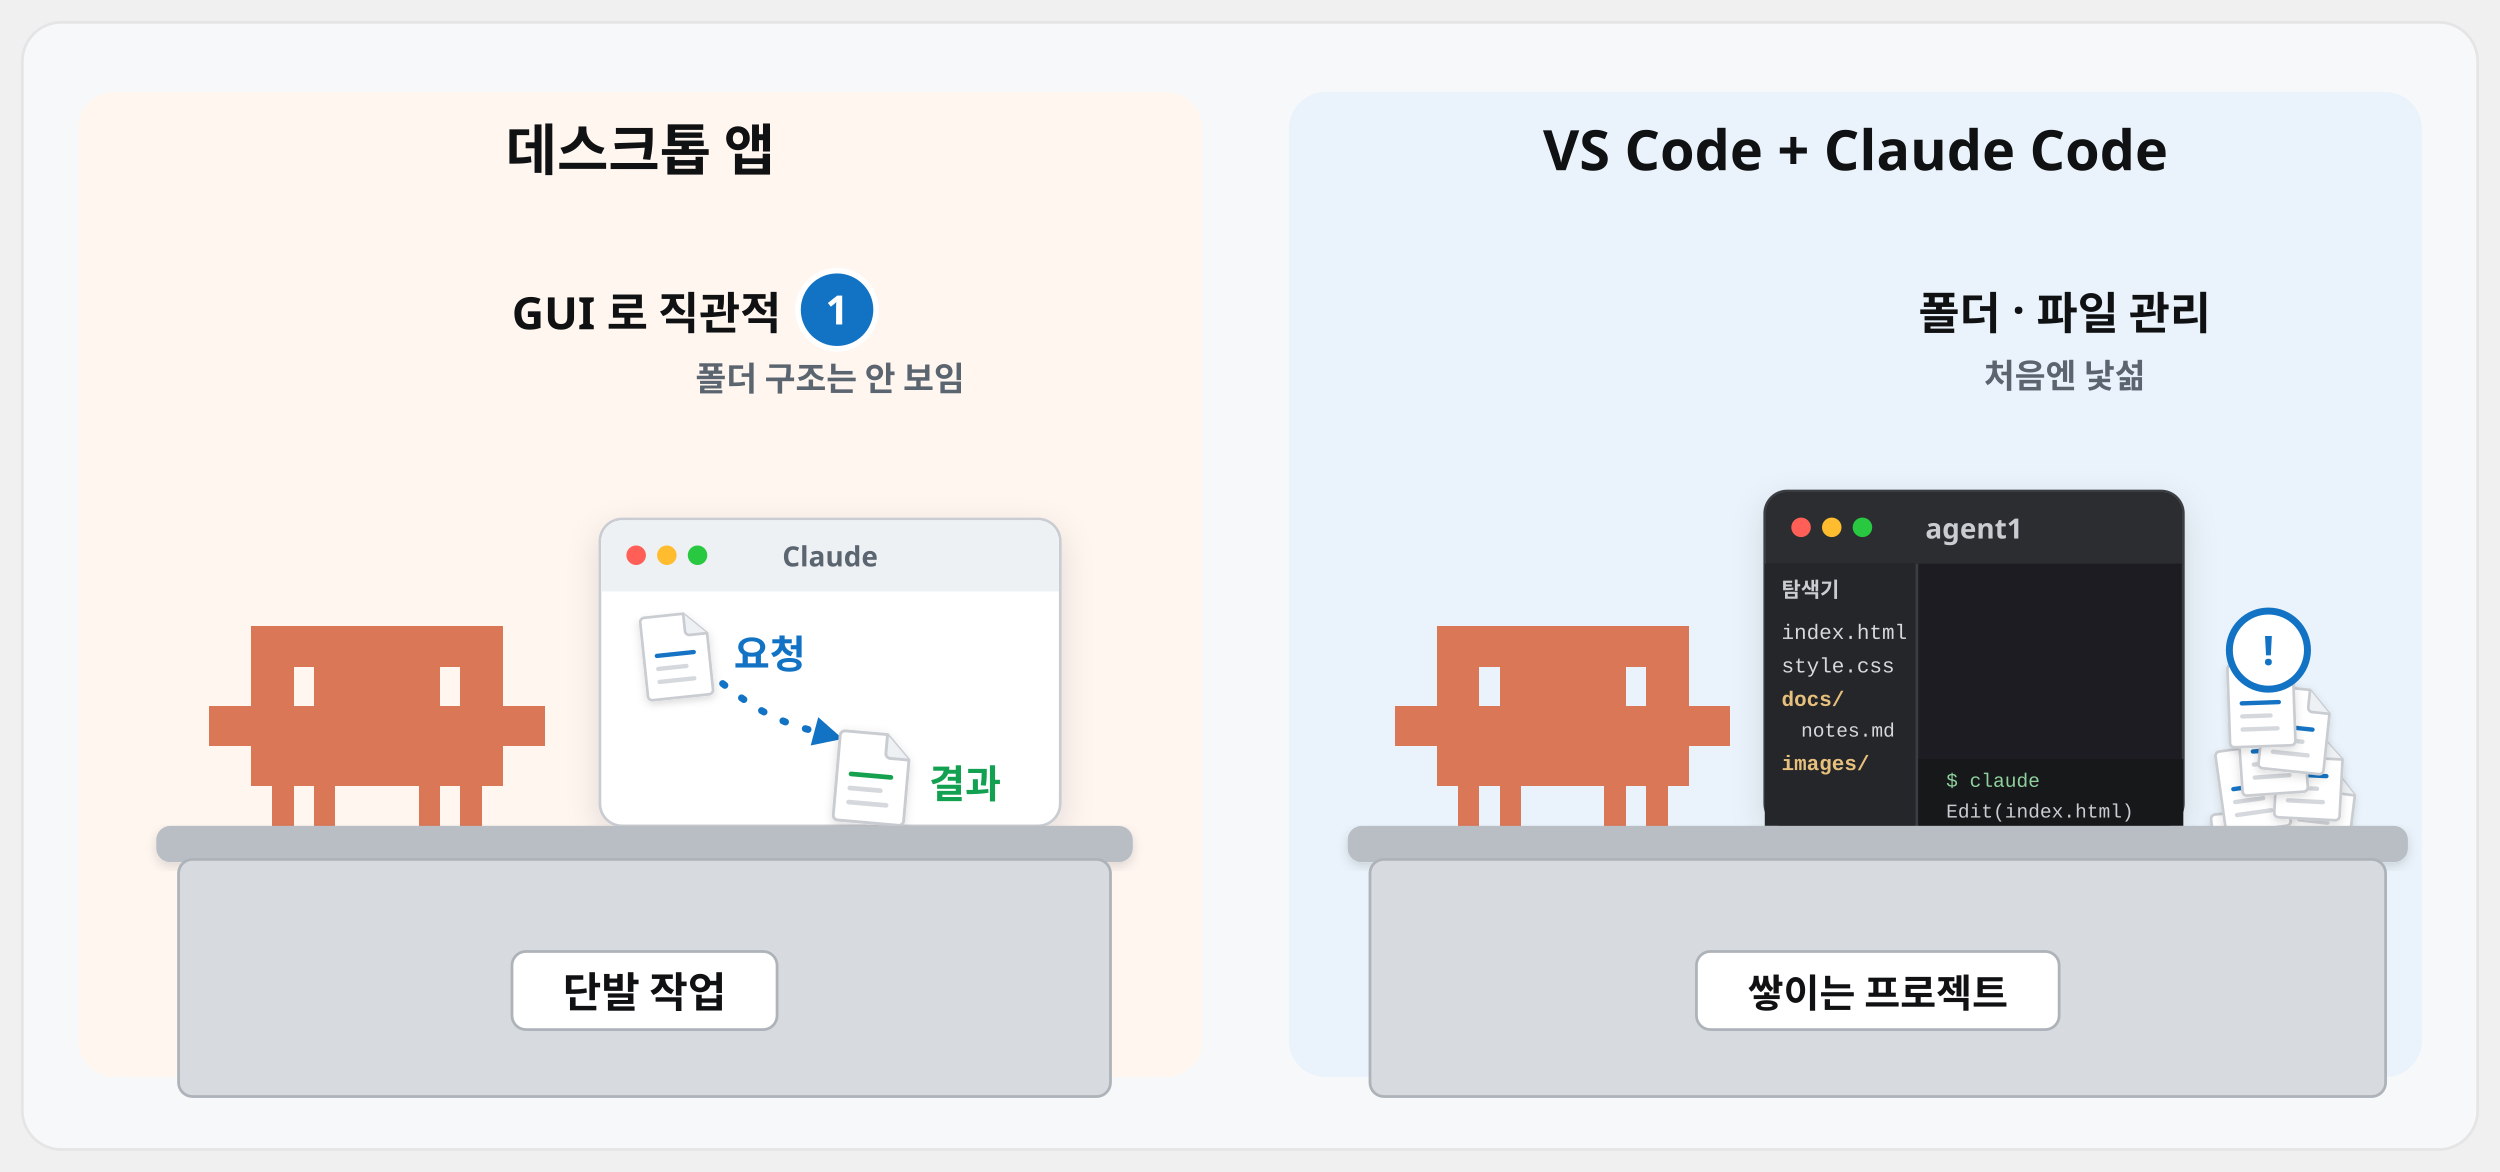
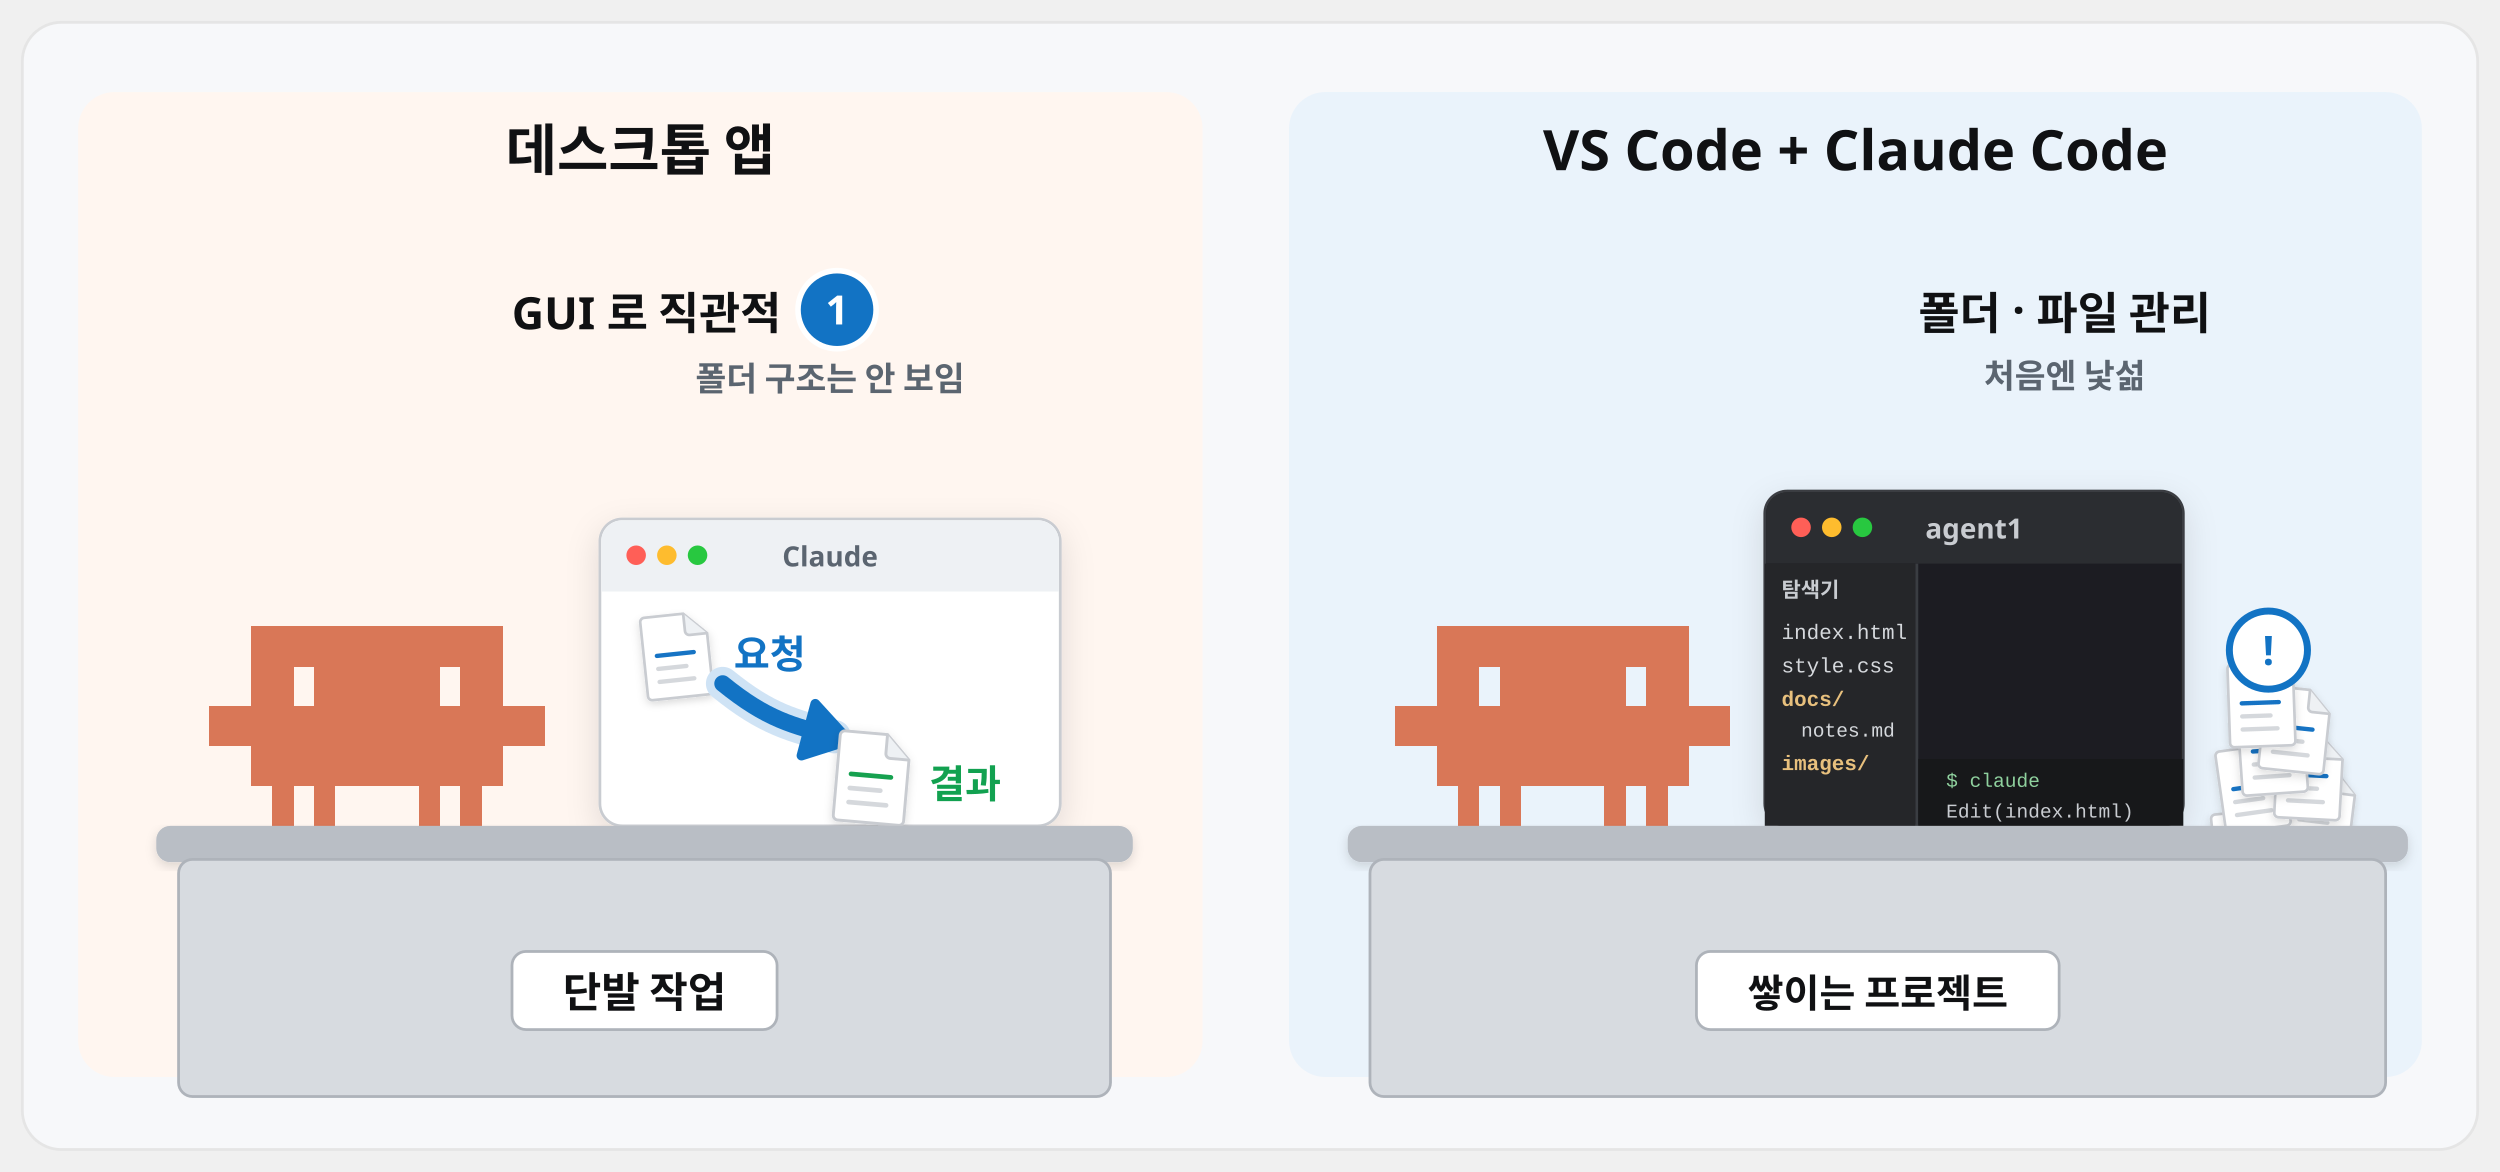
<svg xmlns="http://www.w3.org/2000/svg" viewBox="0 0 1792 840" width="1792" height="840" font-family="Pretendard, 'Pretendard Variable', 'Malgun Gothic', sans-serif">
  <defs>
    <filter id="sh" x="-15%" y="-15%" width="130%" height="140%">
      <feDropShadow dx="0" dy="8" stdDeviation="12" flood-color="#101113" flood-opacity="0.12" />
    </filter>
    <filter id="shs" x="-15%" y="-15%" width="130%" height="140%">
      <feDropShadow dx="0" dy="3" stdDeviation="4" flood-color="#101113" flood-opacity="0.14" />
    </filter>
    <marker id="ab" viewBox="0 0 10 10" refX="7" refY="5" markerWidth="4.2" markerHeight="4.2" orient="auto-start-reverse">
      <path d="M0 0L10 5L0 10z" fill="#1273c4" />
    </marker>
    <marker id="ak" viewBox="0 0 10 10" refX="7" refY="5" markerWidth="4.2" markerHeight="4.2" orient="auto-start-reverse">
      <path d="M0 0L10 5L0 10z" fill="#101113" />
    </marker>
    <marker id="ag" viewBox="0 0 10 10" refX="7" refY="5" markerWidth="4.2" markerHeight="4.2" orient="auto-start-reverse">
      <path d="M0 0L10 5L0 10z" fill="#12a150" />
    </marker>
  </defs>
  <rect x="16" y="16" width="1760" height="808" rx="28" fill="#f7f8fa" stroke="#e5e5e5" stroke-width="2" />
  <rect x="56" y="66" width="806" height="706" rx="26" fill="#fff6f0" />
  <text x="459" y="122" font-size="40" font-weight="900" fill="#101113" text-anchor="middle">데스크톱 앱</text>
  <g filter="url(#sh)">
    <rect x="430" y="372" width="330" height="220" rx="16" fill="#fff" stroke="#c9ccd1" stroke-width="2" />
  </g>
  <path d="M431 424V388a15 15 0 0 1 15-15h298a15 15 0 0 1 15 15V424z" fill="#eef1f4" />
  <circle cx="456" cy="398" r="7" fill="#ff5f57" />
  <circle cx="478" cy="398" r="7" fill="#febc2e" />
  <circle cx="500" cy="398" r="7" fill="#28c840" />
  <text x="595.0" y="406" font-size="20" font-weight="700" fill="#5b6570" text-anchor="middle">Claude</text>
  <g transform="translate(430 424)">
    <g transform="translate(30 15) rotate(-6 25.0 31.25) scale(0.78125)" filter="url(#shs)">
      <path d="M6 2h36l20 20v52a4 4 0 0 1-4 4H6a4 4 0 0 1-4-4V6a4 4 0 0 1 4-4z" fill="#fff" stroke="#c9ccd1" stroke-width="2.5" />
      <path d="M42 2v16a4 4 0 0 0 4 4h16" fill="#eef1f4" stroke="#c9ccd1" stroke-width="2.5" />
      <rect x="12" y="36" width="38" height="4" rx="2" fill="#1273c4" />
      <rect x="12" y="48" width="30" height="4" rx="2" fill="#d5d8dc" />
      <rect x="12" y="60" width="36" height="4" rx="2" fill="#d5d8dc" />
    </g>
    <text x="96" y="55" font-size="28" font-weight="800" fill="#1273c4" text-anchor="start">요청</text>
-     <path d="M88 66C120 92 138 96 168 104" fill="none" stroke="#1273c4" stroke-width="5" stroke-linecap="round" stroke-dasharray="2 15" marker-end="url(#ab)" />
+     <path d="M88 66C120 92 138 96 168 104" fill="none" stroke="#cfe3f5" stroke-width="24.0" stroke-linecap="round" stroke-linejoin="round" />
+     <path d="M88 66C120 92 138 96 168 104" fill="none" stroke="#1273c4" stroke-width="12.0" stroke-linecap="round" stroke-linejoin="round" />
+     <path d="M178.4 106.8L144.5 117.6L154.4 80.5Z" fill="#1273c4" stroke="#1273c4" stroke-width="7" stroke-linejoin="round" />
    <g transform="translate(168 100) rotate(5 27.0 33.75) scale(0.84375)" filter="url(#shs)">
      <path d="M6 2h36l20 20v52a4 4 0 0 1-4 4H6a4 4 0 0 1-4-4V6a4 4 0 0 1 4-4z" fill="#fff" stroke="#c9ccd1" stroke-width="2.5" />
      <path d="M42 2v16a4 4 0 0 0 4 4h16" fill="#eef1f4" stroke="#c9ccd1" stroke-width="2.5" />
      <rect x="12" y="36" width="38" height="4" rx="2" fill="#12a150" />
      <rect x="12" y="48" width="30" height="4" rx="2" fill="#d5d8dc" />
      <rect x="12" y="60" width="36" height="4" rx="2" fill="#d5d8dc" />
    </g>
    <text x="236" y="148" font-size="28" font-weight="800" fill="#12a150" text-anchor="start">결과</text>
  </g>
  <text x="560" y="236" font-size="32" font-weight="900" fill="#101113" text-anchor="end">GUI 로 직관적</text>
  <circle cx="600" cy="222" r="28" fill="#1273c4" stroke="#fff" stroke-width="4" />
  <text x="600" y="232.6" font-size="29" font-weight="800" fill="#fff" text-anchor="middle">1</text>
  <text x="595" y="280" font-size="24" font-weight="700" fill="#5b6570" text-anchor="middle">폴더 구조는 안 보임</text>
  <path transform="translate(150 449) scale(1.0)" d="M0 57.0h15.4v28.9h-15.4zM15 57.0h15.4v28.9h-15.4zM30 0.0h15.4v28.9h-15.4zM30 28.5h15.4v28.9h-15.4zM30 57.0h15.4v28.9h-15.4zM30 85.5h15.4v28.9h-15.4zM45 0.0h15.4v28.9h-15.4zM45 28.5h15.4v28.9h-15.4zM45 57.0h15.4v28.9h-15.4zM45 85.5h15.4v28.9h-15.4zM45 114.0h15.4v28.9h-15.4zM60 0.0h15.4v28.9h-15.4zM60 57.0h15.4v28.9h-15.4zM60 85.5h15.4v28.9h-15.4zM75 0.0h15.4v28.9h-15.4zM75 28.5h15.4v28.9h-15.4zM75 57.0h15.4v28.9h-15.4zM75 85.5h15.4v28.9h-15.4zM75 114.0h15.4v28.9h-15.4zM90 0.0h15.4v28.9h-15.4zM90 28.5h15.4v28.9h-15.4zM90 57.0h15.4v28.9h-15.4zM90 85.5h15.4v28.9h-15.4zM105 0.0h15.4v28.9h-15.4zM105 28.5h15.4v28.9h-15.4zM105 57.0h15.4v28.9h-15.4zM105 85.5h15.4v28.9h-15.4zM120 0.0h15.4v28.9h-15.4zM120 28.5h15.4v28.9h-15.4zM120 57.0h15.4v28.9h-15.4zM120 85.5h15.4v28.9h-15.4zM135 0.0h15.4v28.9h-15.4zM135 28.5h15.4v28.9h-15.4zM135 57.0h15.4v28.9h-15.4zM135 85.5h15.4v28.9h-15.4zM150 0.0h15.4v28.9h-15.4zM150 28.5h15.4v28.9h-15.4zM150 57.0h15.4v28.9h-15.4zM150 85.5h15.4v28.9h-15.4zM150 114.0h15.4v28.9h-15.4zM165 0.0h15.4v28.9h-15.4zM165 57.0h15.4v28.9h-15.4zM165 85.5h15.4v28.9h-15.4zM180 0.0h15.4v28.9h-15.4zM180 28.5h15.4v28.9h-15.4zM180 57.0h15.4v28.9h-15.4zM180 85.5h15.4v28.9h-15.4zM180 114.0h15.4v28.9h-15.4zM195 0.0h15.4v28.9h-15.4zM195 28.5h15.4v28.9h-15.4zM195 57.0h15.4v28.9h-15.4zM195 85.5h15.4v28.9h-15.4zM210 57.0h15.4v28.9h-15.4zM225 57.0h15.4v28.9h-15.4z" fill="#d97757" shape-rendering="crispEdges" />
  <rect x="112" y="592" width="700" height="26" rx="10" fill="#b9bec5" filter="url(#shs)" />
  <rect x="128" y="616" width="668" height="170" rx="10" fill="#d7dbe0" stroke="#aeb3ba" stroke-width="2" />
  <rect x="367.0" y="682" width="190" height="56" rx="10" fill="#fff" stroke="#aeb3ba" stroke-width="2" />
  <text x="462.0" y="722" font-size="30" font-weight="900" fill="#101113" text-anchor="middle">단발 작업</text>
  <rect x="924" y="66" width="812" height="706" rx="26" fill="#eaf3fb" />
  <text x="1330" y="122" font-size="40" font-weight="900" fill="#101113" text-anchor="middle">VS Code + Claude Code</text>
  <g filter="url(#sh)">
    <rect x="1265" y="352" width="300" height="240" rx="16" fill="#1e1f22" stroke="#3a3d42" stroke-width="2" />
  </g>
  <path d="M1266 404V368a15 15 0 0 1 15-15h268a15 15 0 0 1 15 15V404z" fill="#2b2d31" />
  <circle cx="1291" cy="378" r="7" fill="#ff5f57" />
  <circle cx="1313" cy="378" r="7" fill="#febc2e" />
  <circle cx="1335" cy="378" r="7" fill="#28c840" />
  <text x="1415.0" y="386" font-size="20" font-weight="700" fill="#c9ccd1" text-anchor="middle">agent1</text>
  <g transform="translate(1265 404)">
    <rect x="0" y="0" width="108" height="188" fill="#252629" />
    <text x="12" y="24" font-size="15" font-weight="800" fill="#c9ccd1" text-anchor="start">탐색기</text>
    <text x="12" y="54" font-size="15" font-weight="500" fill="#d6d9dd" text-anchor="start" font-family="'D2Coding', Consolas, 'Courier New', monospace">index.html</text>
    <text x="12" y="78" font-size="15" font-weight="500" fill="#d6d9dd" text-anchor="start" font-family="'D2Coding', Consolas, 'Courier New', monospace">style.css</text>
    <text x="12" y="102" font-size="15" font-weight="700" fill="#e8c07d" text-anchor="start" font-family="'D2Coding', Consolas, 'Courier New', monospace">docs/</text>
    <text x="26" y="124" font-size="14" font-weight="500" fill="#d6d9dd" text-anchor="start" font-family="'D2Coding', Consolas, 'Courier New', monospace">notes.md</text>
    <text x="12" y="148" font-size="15" font-weight="700" fill="#e8c07d" text-anchor="start" font-family="'D2Coding', Consolas, 'Courier New', monospace">images/</text>
    <rect x="108" y="0" width="2" height="188" fill="#3a3d42" />
    <rect x="110" y="140" width="190" height="48" fill="#17181a" />
    <g transform="translate(120 140)">
      <text x="10" y="20" font-size="14" font-weight="500" fill="#8fd19e" text-anchor="start" font-family="'D2Coding', Consolas, 'Courier New', monospace">$ claude</text>
      <text x="10" y="42" font-size="14" font-weight="500" fill="#c9ccd1" text-anchor="start" font-family="'D2Coding', Consolas, 'Courier New', monospace">Edit(index.html)</text>
    </g>
  </g>
  <g transform="translate(1586 580) rotate(-6 25.0 31.25) scale(0.78125)" filter="url(#shs)">
    <path d="M6 2h36l20 20v52a4 4 0 0 1-4 4H6a4 4 0 0 1-4-4V6a4 4 0 0 1 4-4z" fill="#fff" stroke="#c9ccd1" stroke-width="2.5" />
    <path d="M42 2v16a4 4 0 0 0 4 4h16" fill="#eef1f4" stroke="#c9ccd1" stroke-width="2.5" />
    <rect x="12" y="36" width="38" height="4" rx="2" fill="#1273c4" />
    <rect x="12" y="48" width="30" height="4" rx="2" fill="#d5d8dc" />
    <rect x="12" y="60" width="36" height="4" rx="2" fill="#d5d8dc" />
  </g>
  <g transform="translate(1626 574) rotate(4 25.0 31.25) scale(0.78125)" filter="url(#shs)">
    <path d="M6 2h36l20 20v52a4 4 0 0 1-4 4H6a4 4 0 0 1-4-4V6a4 4 0 0 1 4-4z" fill="#fff" stroke="#c9ccd1" stroke-width="2.5" />
    <path d="M42 2v16a4 4 0 0 0 4 4h16" fill="#eef1f4" stroke="#c9ccd1" stroke-width="2.5" />
    <rect x="12" y="36" width="38" height="4" rx="2" fill="#1273c4" />
    <rect x="12" y="48" width="30" height="4" rx="2" fill="#d5d8dc" />
    <rect x="12" y="60" width="36" height="4" rx="2" fill="#d5d8dc" />
  </g>
  <g transform="translate(1598 558) rotate(-3 25.0 31.25) scale(0.78125)" filter="url(#shs)">
    <path d="M6 2h36l20 20v52a4 4 0 0 1-4 4H6a4 4 0 0 1-4-4V6a4 4 0 0 1 4-4z" fill="#fff" stroke="#c9ccd1" stroke-width="2.5" />
    <path d="M42 2v16a4 4 0 0 0 4 4h16" fill="#eef1f4" stroke="#c9ccd1" stroke-width="2.5" />
    <rect x="12" y="36" width="38" height="4" rx="2" fill="#1273c4" />
    <rect x="12" y="48" width="30" height="4" rx="2" fill="#d5d8dc" />
    <rect x="12" y="60" width="36" height="4" rx="2" fill="#d5d8dc" />
  </g>
  <g transform="translate(1638 550) rotate(7 25.0 31.25) scale(0.78125)" filter="url(#shs)">
    <path d="M6 2h36l20 20v52a4 4 0 0 1-4 4H6a4 4 0 0 1-4-4V6a4 4 0 0 1 4-4z" fill="#fff" stroke="#c9ccd1" stroke-width="2.5" />
    <path d="M42 2v16a4 4 0 0 0 4 4h16" fill="#eef1f4" stroke="#c9ccd1" stroke-width="2.5" />
    <rect x="12" y="36" width="38" height="4" rx="2" fill="#1273c4" />
    <rect x="12" y="48" width="30" height="4" rx="2" fill="#d5d8dc" />
    <rect x="12" y="60" width="36" height="4" rx="2" fill="#d5d8dc" />
  </g>
  <g transform="translate(1590 534) rotate(-8 25.0 31.25) scale(0.78125)" filter="url(#shs)">
    <path d="M6 2h36l20 20v52a4 4 0 0 1-4 4H6a4 4 0 0 1-4-4V6a4 4 0 0 1 4-4z" fill="#fff" stroke="#c9ccd1" stroke-width="2.5" />
    <path d="M42 2v16a4 4 0 0 0 4 4h16" fill="#eef1f4" stroke="#c9ccd1" stroke-width="2.5" />
    <rect x="12" y="36" width="38" height="4" rx="2" fill="#1273c4" />
    <rect x="12" y="48" width="30" height="4" rx="2" fill="#d5d8dc" />
    <rect x="12" y="60" width="36" height="4" rx="2" fill="#d5d8dc" />
  </g>
  <g transform="translate(1630 526) rotate(3 25.0 31.25) scale(0.78125)" filter="url(#shs)">
    <path d="M6 2h36l20 20v52a4 4 0 0 1-4 4H6a4 4 0 0 1-4-4V6a4 4 0 0 1 4-4z" fill="#fff" stroke="#c9ccd1" stroke-width="2.5" />
    <path d="M42 2v16a4 4 0 0 0 4 4h16" fill="#eef1f4" stroke="#c9ccd1" stroke-width="2.5" />
    <rect x="12" y="36" width="38" height="4" rx="2" fill="#1273c4" />
    <rect x="12" y="48" width="30" height="4" rx="2" fill="#d5d8dc" />
    <rect x="12" y="60" width="36" height="4" rx="2" fill="#d5d8dc" />
  </g>
  <g transform="translate(1604 508) rotate(-4 25.0 31.25) scale(0.78125)" filter="url(#shs)">
    <path d="M6 2h36l20 20v52a4 4 0 0 1-4 4H6a4 4 0 0 1-4-4V6a4 4 0 0 1 4-4z" fill="#fff" stroke="#c9ccd1" stroke-width="2.5" />
    <path d="M42 2v16a4 4 0 0 0 4 4h16" fill="#eef1f4" stroke="#c9ccd1" stroke-width="2.5" />
    <rect x="12" y="36" width="38" height="4" rx="2" fill="#1273c4" />
    <rect x="12" y="48" width="30" height="4" rx="2" fill="#d5d8dc" />
    <rect x="12" y="60" width="36" height="4" rx="2" fill="#d5d8dc" />
  </g>
  <g transform="translate(1620 492) rotate(6 25.0 31.25) scale(0.78125)" filter="url(#shs)">
    <path d="M6 2h36l20 20v52a4 4 0 0 1-4 4H6a4 4 0 0 1-4-4V6a4 4 0 0 1 4-4z" fill="#fff" stroke="#c9ccd1" stroke-width="2.5" />
    <path d="M42 2v16a4 4 0 0 0 4 4h16" fill="#eef1f4" stroke="#c9ccd1" stroke-width="2.5" />
    <rect x="12" y="36" width="38" height="4" rx="2" fill="#1273c4" />
    <rect x="12" y="48" width="30" height="4" rx="2" fill="#d5d8dc" />
    <rect x="12" y="60" width="36" height="4" rx="2" fill="#d5d8dc" />
  </g>
  <g transform="translate(1596 474) rotate(-2 25.0 31.25) scale(0.78125)" filter="url(#shs)">
    <path d="M6 2h36l20 20v52a4 4 0 0 1-4 4H6a4 4 0 0 1-4-4V6a4 4 0 0 1 4-4z" fill="#fff" stroke="#c9ccd1" stroke-width="2.5" />
    <path d="M42 2v16a4 4 0 0 0 4 4h16" fill="#eef1f4" stroke="#c9ccd1" stroke-width="2.5" />
    <rect x="12" y="36" width="38" height="4" rx="2" fill="#1273c4" />
    <rect x="12" y="48" width="30" height="4" rx="2" fill="#d5d8dc" />
    <rect x="12" y="60" width="36" height="4" rx="2" fill="#d5d8dc" />
  </g>
  <circle cx="1626" cy="466" r="28" fill="#fff" stroke="#1273c4" stroke-width="5" />
  <text x="1626" y="476.6" font-size="29" font-weight="800" fill="#1273c4" text-anchor="middle">!</text>
  <text x="1480" y="236" font-size="32" font-weight="900" fill="#101113" text-anchor="middle">폴더 · 파일 관리</text>
  <text x="1480" y="278" font-size="24" font-weight="700" fill="#5b6570" text-anchor="middle">처음엔 낯섦</text>
  <path transform="translate(1000 449) scale(1.0)" d="M0 57.0h15.4v28.9h-15.4zM15 57.0h15.4v28.9h-15.4zM30 0.0h15.4v28.9h-15.4zM30 28.5h15.4v28.9h-15.4zM30 57.0h15.4v28.9h-15.4zM30 85.5h15.4v28.9h-15.4zM45 0.0h15.4v28.9h-15.4zM45 28.5h15.4v28.9h-15.4zM45 57.0h15.4v28.9h-15.4zM45 85.5h15.4v28.9h-15.4zM45 114.0h15.4v28.9h-15.4zM60 0.0h15.4v28.9h-15.4zM60 57.0h15.4v28.9h-15.4zM60 85.5h15.4v28.9h-15.4zM75 0.0h15.4v28.9h-15.4zM75 28.5h15.4v28.9h-15.4zM75 57.0h15.4v28.9h-15.4zM75 85.5h15.4v28.9h-15.4zM75 114.0h15.4v28.9h-15.4zM90 0.0h15.4v28.9h-15.4zM90 28.5h15.4v28.9h-15.4zM90 57.0h15.4v28.9h-15.4zM90 85.5h15.4v28.9h-15.4zM105 0.0h15.4v28.9h-15.4zM105 28.5h15.4v28.9h-15.4zM105 57.0h15.4v28.9h-15.4zM105 85.5h15.4v28.9h-15.4zM120 0.0h15.4v28.9h-15.4zM120 28.5h15.4v28.9h-15.4zM120 57.0h15.4v28.9h-15.4zM120 85.5h15.4v28.9h-15.4zM135 0.0h15.4v28.9h-15.4zM135 28.5h15.4v28.9h-15.4zM135 57.0h15.4v28.9h-15.4zM135 85.5h15.4v28.9h-15.4zM150 0.0h15.4v28.9h-15.4zM150 28.5h15.4v28.9h-15.4zM150 57.0h15.4v28.9h-15.4zM150 85.5h15.4v28.9h-15.4zM150 114.0h15.4v28.9h-15.4zM165 0.0h15.4v28.9h-15.4zM165 57.0h15.4v28.9h-15.4zM165 85.5h15.4v28.9h-15.4zM180 0.0h15.4v28.9h-15.4zM180 28.5h15.4v28.9h-15.4zM180 57.0h15.4v28.9h-15.4zM180 85.5h15.4v28.9h-15.4zM180 114.0h15.4v28.9h-15.4zM195 0.0h15.4v28.9h-15.4zM195 28.5h15.4v28.9h-15.4zM195 57.0h15.4v28.9h-15.4zM195 85.5h15.4v28.9h-15.4zM210 57.0h15.4v28.9h-15.4zM225 57.0h15.4v28.9h-15.4z" fill="#d97757" shape-rendering="crispEdges" />
  <rect x="966" y="592" width="760" height="26" rx="10" fill="#b9bec5" filter="url(#shs)" />
  <rect x="982" y="616" width="728" height="170" rx="10" fill="#d7dbe0" stroke="#aeb3ba" stroke-width="2" />
  <rect x="1216.0" y="682" width="260" height="56" rx="10" fill="#fff" stroke="#aeb3ba" stroke-width="2" />
  <text x="1346.0" y="722" font-size="28" font-weight="900" fill="#101113" text-anchor="middle">쌓이는 프로젝트</text>
</svg>
